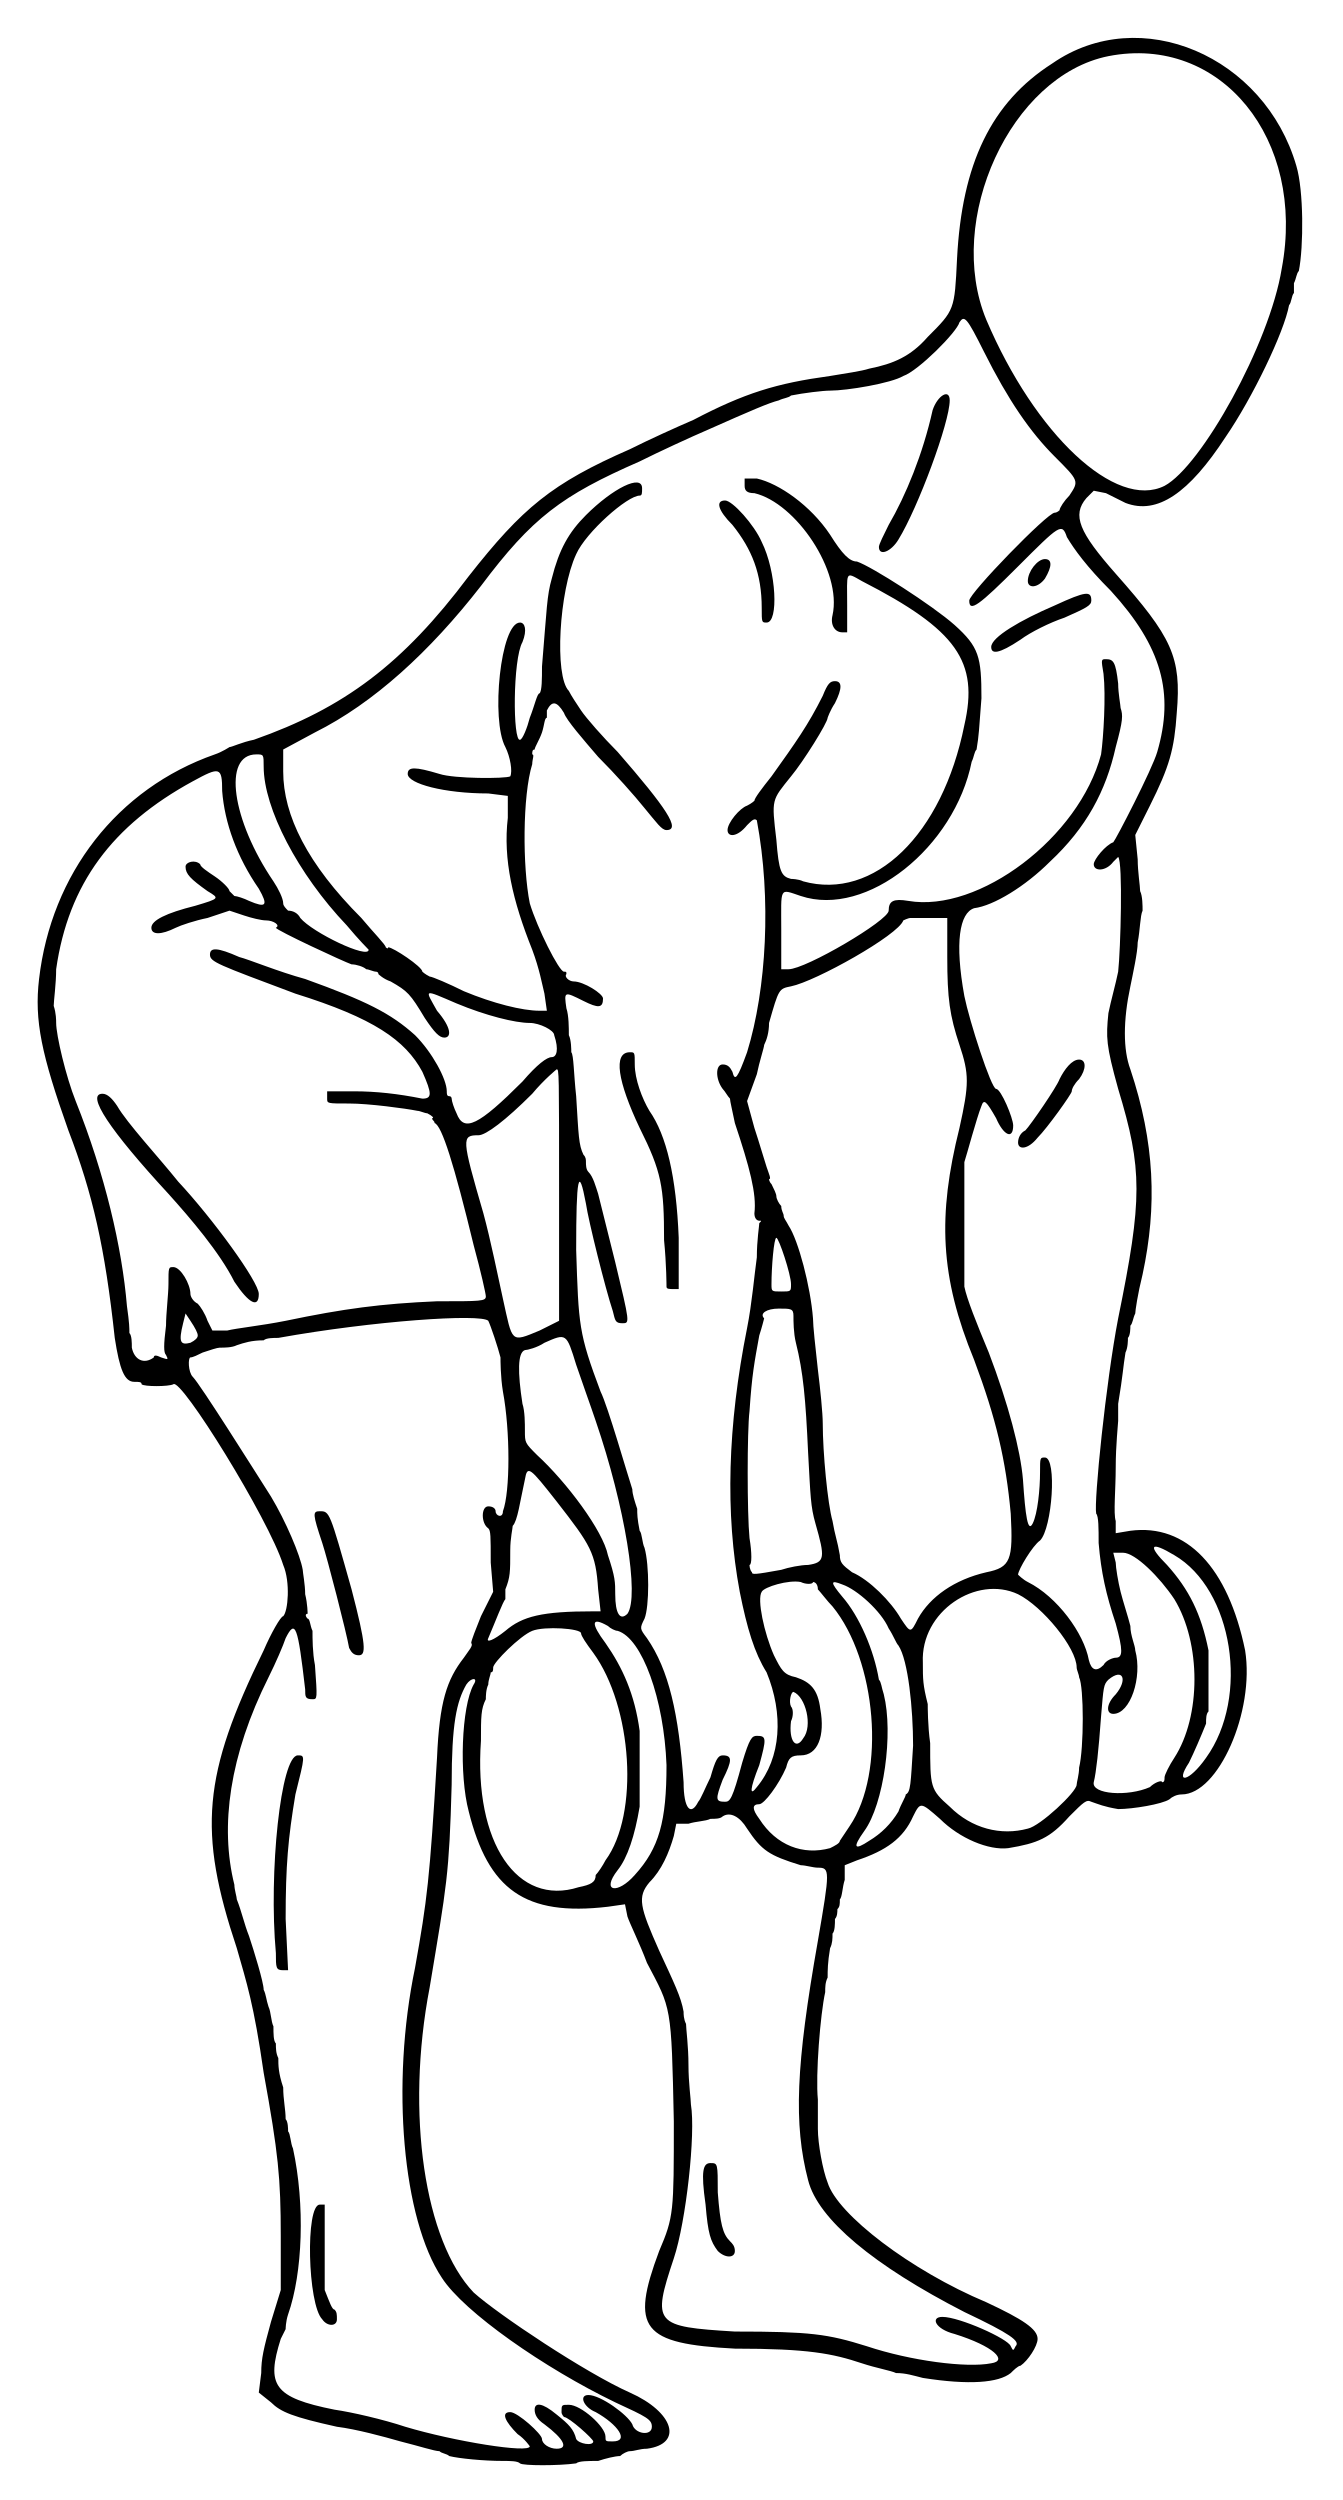
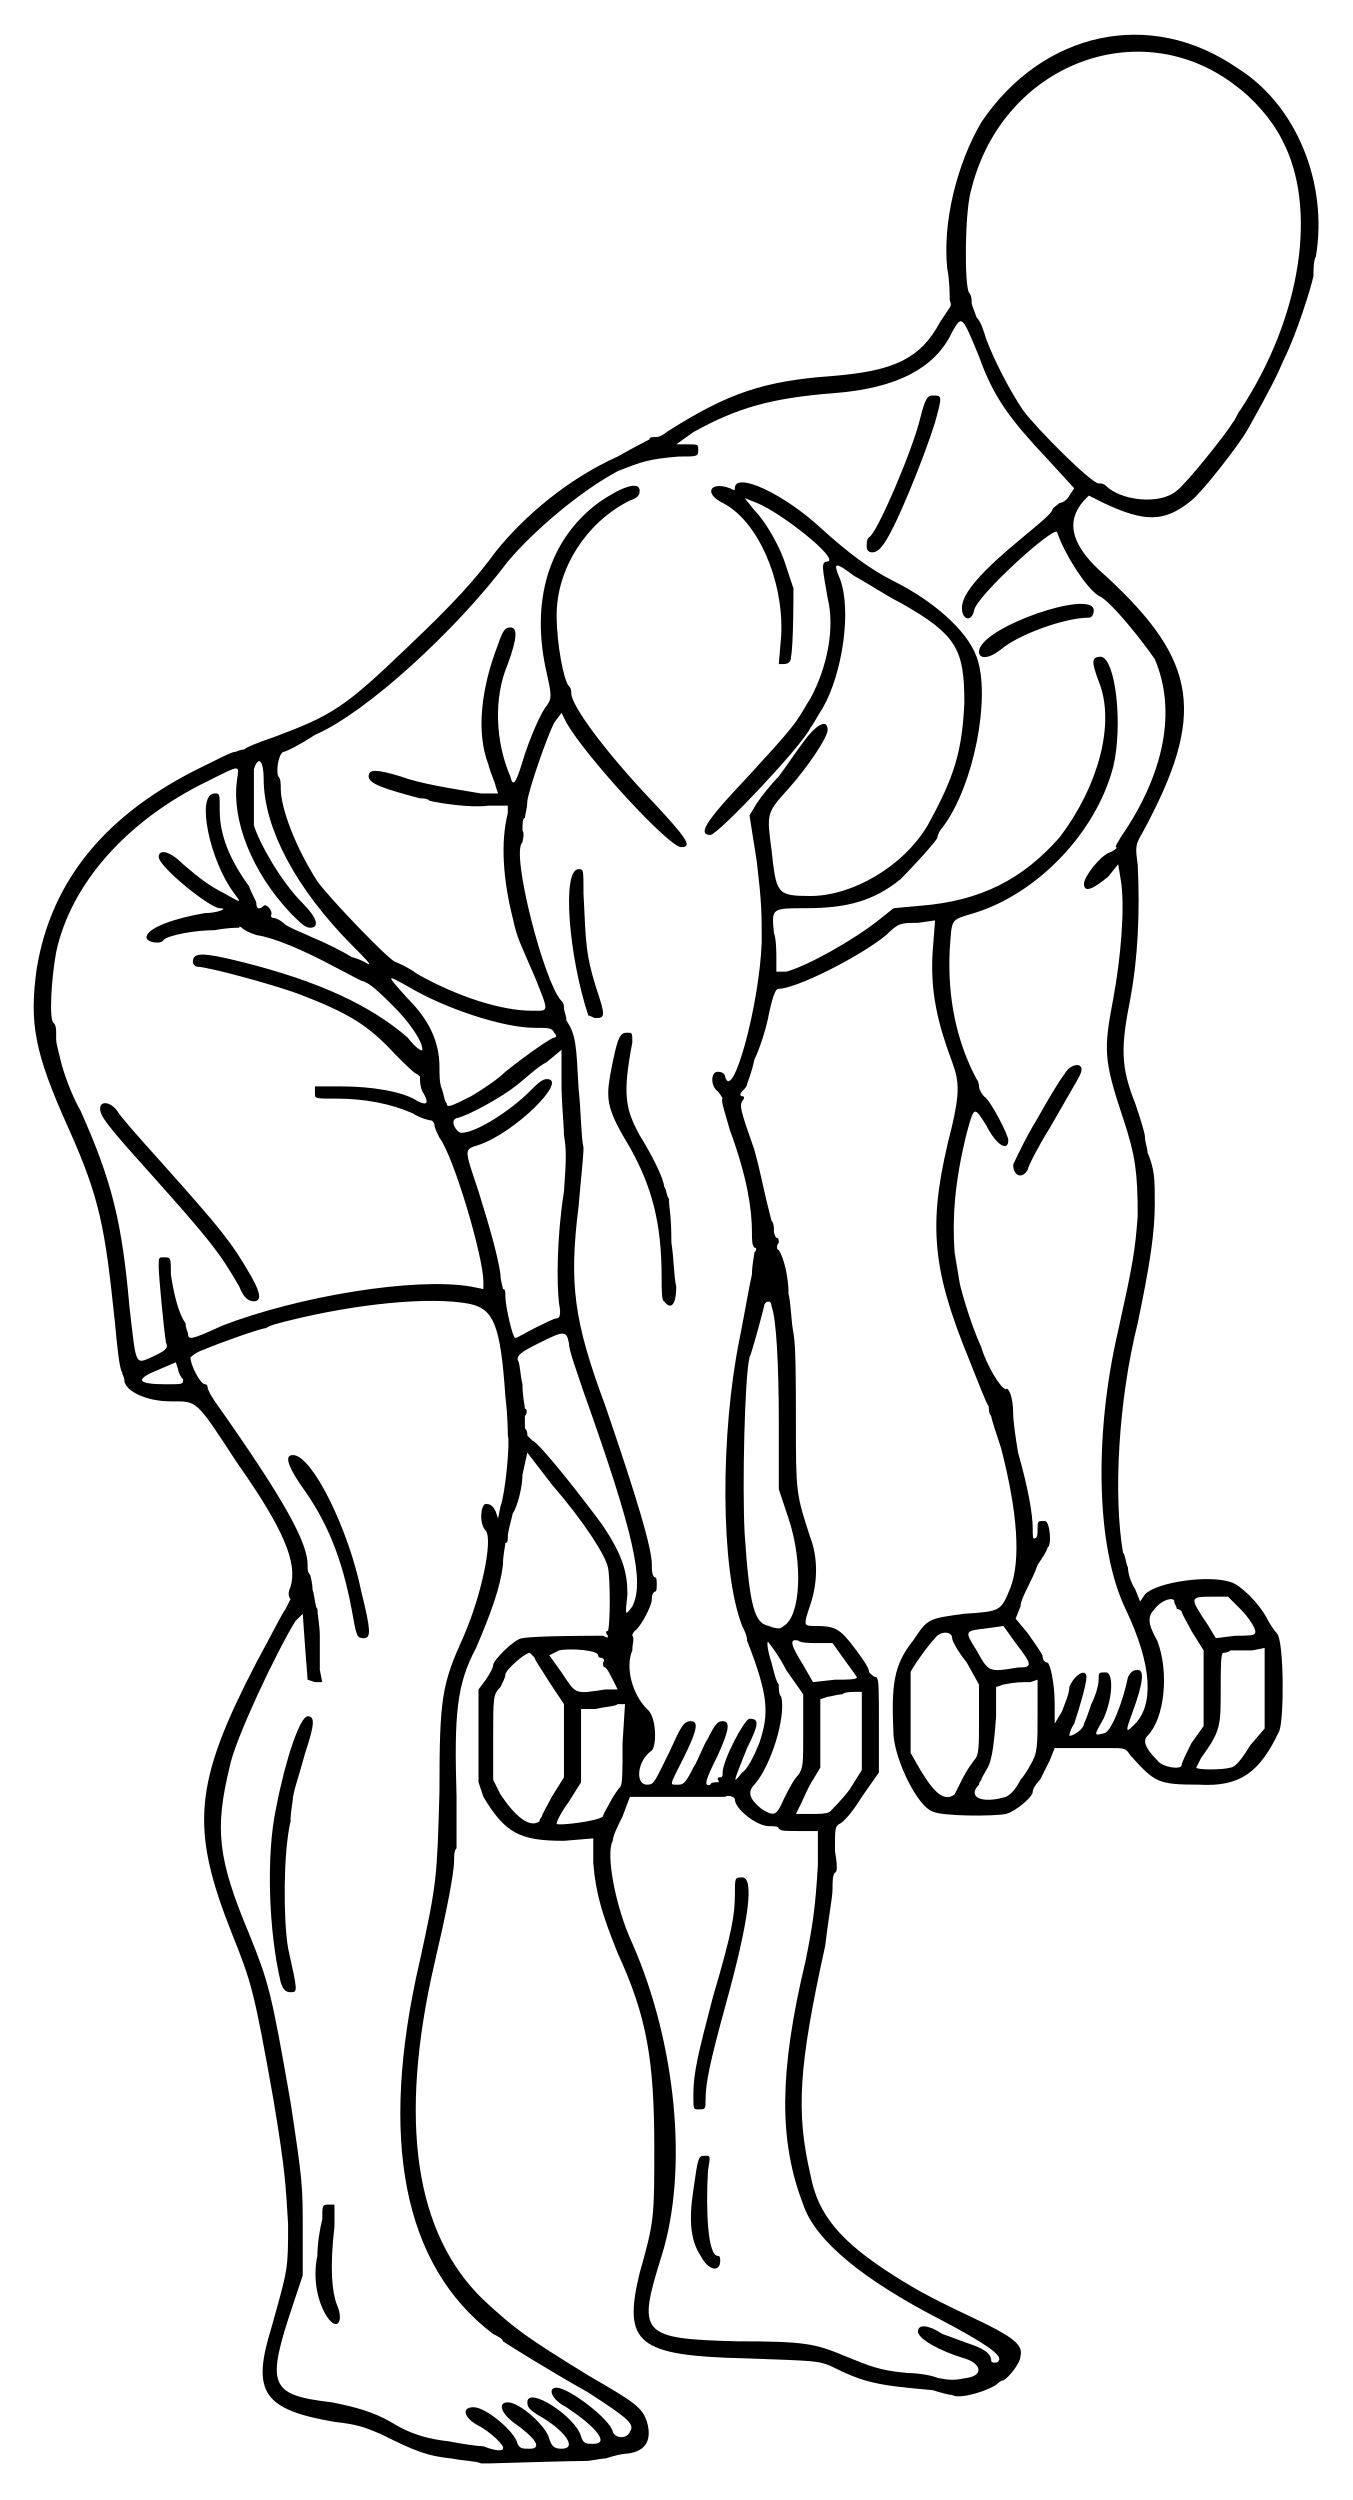
- <svg xmlns="http://www.w3.org/2000/svg" viewBox="0 0 550 1024" width="550" height="1024" role="img" aria-label="Dumbbell Romanian Deadlift">
-   <path fill="currentColor" fill-rule="evenodd" transform="translate(0 0)" d="M213 1009C212 1008 209 1008 206 1008C198 1008 188 1007 184 1006C183 1005 181 1005 180 1004C178 1004 172 1002 164 1000C157 998 146 995 138 994C120 990 115 988 111 984L106 980 L107 972C107 966 108 962 111 951L115 938 L115 916C115 892 114 882 108 849C104 821 101 812 97 798C81 750 83 727 108 676C111 669 115 662 116 662C118 660 119 648 116 641C110 622 74 564 71 567C69 568 59 568 58 567C58 566 57 566 55 566C51 566 49 561 47 548C43 511 38 489 28 463C17 432 14 418 16 401C21 358 48 323 88 309C91 308 94 306 94 306C95 306 99 304 104 303C141 290 165 272 192 236C214 208 226 198 258 184C266 180 277 175 284 172C305 161 318 157 340 154C346 153 353 152 356 151C366 149 373 146 380 138C391 127 391 127 392 106C394 67 406 42 431 26C467 1 518 23 531 68C534 78 534 101 532 111C531 112 531 114 530 116C530 117 530 119 530 120C529 121 529 124 528 125C526 136 513 163 502 179C487 202 474 211 461 206C459 205 455 203 453 202L448 201 L445 204C439 211 442 218 457 235C480 261 484 269 482 292C481 307 479 314 471 330L465 342 L466 352C466 357 467 363 467 365C468 367 468 371 468 373C467 375 467 381 466 386C466 390 464 399 463 404C460 418 460 430 463 438C473 468 474 494 468 522C466 530 465 537 465 538C464 540 464 542 463 543C463 544 463 547 462 548C462 549 462 552 461 554C460 560 460 563 458 575C458 577 458 581 458 582C458 583 457 592 457 601C457 610 456 620 457 623L457 628 L463 627C486 624 503 642 510 676C514 701 499 735 484 735C482 735 480 736 479 737C476 739 464 741 458 741C452 740 450 739 447 738C445 737 444 738 438 744C430 753 425 755 413 757C405 758 393 753 385 745C377 738 377 738 374 744C370 753 363 758 351 762L346 764 L346 770C345 773 345 777 344 778C344 780 344 781 343 782C343 783 343 785 342 786C342 788 342 791 341 792C341 794 341 796 340 798C339 804 339 807 339 810C338 812 338 814 338 816C336 825 334 850 335 860C335 864 335 869 335 872C335 878 337 889 339 894C343 907 373 930 404 943C419 950 425 954 425 958C425 961 421 967 418 969C417 969 415 971 414 972C409 976 397 977 378 974C374 973 371 972 367 972C365 971 359 970 353 968C341 964 331 962 301 962C263 960 258 954 270 922C276 908 276 906 276 869C275 821 275 823 265 804C262 796 258 788 257 785L256 780 L249 781C215 785 200 774 192 742C188 727 189 699 194 690C196 687 193 687 191 690C187 697 185 706 185 731C184 768 183 772 176 814C166 866 174 918 194 939C204 948 240 972 258 980C276 988 280 1001 265 1003C262 1003 260 1004 258 1004C257 1004 255 1005 254 1006C252 1006 248 1007 245 1008C241 1008 237 1008 236 1009C229 1010 214 1010 213 1009ZM217 1002C217 1002 215 999 212 997C207 992 205 988 209 988C212 988 222 997 222 999C222 1001 225 1003 228 1003C233 1003 231 999 223 993C220 991 219 989 219 987C219 984 222 984 228 989C233 993 235 995 236 999C237 1001 243 1002 243 1000C243 999 233 990 231 990C231 990 230 989 230 988C230 985 230 985 233 985C238 985 248 994 248 998C248 1000 248 1000 251 1000C258 1000 253 993 244 988C239 986 237 981 241 981C246 981 257 989 259 993C260 997 267 998 267 994C267 991 265 990 252 984C223 970 190 947 181 933C165 909 160 854 170 806C175 778 176 770 179 720C180 697 183 688 190 679C192 676 194 674 193 673C193 672 195 667 197 662L202 652 L201 640C201 629 201 627 200 626C197 624 197 617 200 617C202 617 203 618 203 619C203 621 206 622 206 619C209 611 209 586 206 570C205 564 205 557 205 556C204 552 201 543 200 541C197 538 153 541 114 548C112 548 109 548 108 549C103 549 100 550 97 551C95 552 92 552 90 552C89 552 86 553 83 554C81 555 79 556 78 556C77 556 77 562 79 564C82 567 104 602 111 613C117 623 123 637 124 643C124 644 125 649 125 653C126 657 126 661 126 661C125 661 125 662 126 663C127 663 127 666 128 668C128 671 128 677 129 682C130 696 130 696 128 696C125 696 125 695 125 692C122 666 121 663 117 671C116 674 113 681 110 687C94 719 90 748 96 772C96 774 97 777 97 778C99 783 100 788 102 793C104 799 108 812 108 815C109 817 109 819 110 822C111 824 111 828 112 830C112 833 112 836 113 837C113 839 113 841 114 843C114 846 114 849 116 855C116 860 117 864 117 868C118 869 118 872 118 873C119 874 119 878 120 880C125 903 124 931 118 948C117 951 117 954 117 954C117 954 116 956 115 958C109 977 112 982 137 987C144 988 157 991 166 994C186 1000 217 1005 217 1002ZM406 968C413 967 407 961 391 956C383 954 381 949 386 949C393 949 413 958 414 961C415 963 415 963 416 961C418 959 414 956 395 947C358 928 335 909 331 893C325 870 326 846 335 795C340 766 340 765 335 765C333 765 330 764 328 764C315 760 312 758 306 749C303 744 299 742 296 744C295 745 293 745 291 745C289 746 285 746 282 747L277 747 L276 752C274 759 271 766 266 771C261 777 262 781 270 799C276 812 279 818 280 824C280 825 280 827 281 829C281 831 282 838 282 846C282 853 283 860 283 862C285 874 281 910 276 925C267 952 268 953 301 955C332 955 339 956 355 961C373 967 396 970 406 968ZM132 950C126 944 125 903 131 903L133 903 L133 919C133 928 133 937 133 938C135 943 136 946 137 946C138 947 138 948 138 950C138 953 134 953 132 950ZM294 922C291 918 290 915 289 903C287 889 288 886 291 886C294 886 294 886 294 898C295 911 296 915 299 918C300 919 301 920 301 922C301 925 297 925 294 922ZM113 800C110 767 115 719 122 719C125 719 125 719 121 735C118 753 117 764 117 786L118 807 L116 807C113 807 113 806 113 800ZM237 773C242 772 244 771 244 768C245 767 247 764 248 762C262 743 259 699 243 677C240 673 238 670 238 669C238 667 223 666 218 668C213 670 202 681 202 683C202 684 202 685 201 685C201 686 200 688 200 690C199 692 199 695 199 696C197 700 197 703 197 713C194 755 212 781 237 773ZM260 768C270 757 273 746 273 723C272 696 263 671 253 668C252 668 250 667 249 666C242 662 242 665 248 673C255 683 260 694 262 709C262 714 262 737 262 740C260 752 257 761 253 766C246 775 253 776 260 768ZM340 757C342 756 344 755 344 754C344 754 346 751 348 748C363 726 359 680 341 658C339 656 336 652 335 651C335 649 334 648 333 648C333 649 330 649 328 648C323 647 313 650 312 652C310 655 313 669 317 678C320 684 321 686 326 687C332 689 335 692 336 700C338 711 335 719 328 719C324 719 323 720 322 724C319 731 313 739 311 739C308 739 308 741 311 745C318 756 329 760 340 757ZM356 754C361 751 365 747 368 742C369 739 371 736 371 735C373 734 373 731 374 715C374 700 372 680 368 674C367 673 366 670 364 667C361 660 351 651 345 649C340 647 340 648 345 654C352 662 358 676 360 688C361 689 361 691 362 694C366 710 362 739 354 750C349 757 350 758 356 754ZM421 749C426 748 441 734 441 731C441 730 442 727 442 724C444 716 444 691 442 687C442 686 441 684 441 683C441 675 427 658 417 653C400 645 377 660 378 681C378 688 378 690 380 698C380 699 380 707 381 714C381 732 381 733 389 740C398 749 410 752 421 749ZM286 738C287 737 289 732 291 728C293 721 294 719 296 719C300 719 300 721 296 729C293 737 293 738 297 738C299 738 300 737 304 722C307 712 308 711 310 711C314 711 314 712 311 723C307 733 307 736 310 732C320 720 321 702 314 685C309 677 306 667 303 652C297 620 298 584 306 544C308 534 309 522 310 515C310 508 311 502 311 501C312 500 312 500 311 500C310 500 309 499 309 497C310 489 307 478 301 460C300 455 299 451 299 450C298 449 297 447 296 446C293 442 293 436 296 436C298 436 299 437 300 439C301 443 302 442 306 431C314 405 316 368 310 336C309 335 308 336 306 338C302 343 298 343 298 340C298 337 303 331 306 330C308 329 309 328 309 328C309 327 312 323 316 318C326 304 331 297 337 285C339 280 340 279 342 279C345 279 345 282 342 288C340 291 339 294 339 294C339 296 329 312 324 318C316 328 316 327 318 344C319 357 320 359 324 360C324 360 327 360 329 361C358 369 386 342 395 297C401 271 392 258 353 238C346 234 347 234 347 248L347 259 L345 259C342 259 340 256 341 252C345 234 326 206 309 202C306 202 305 201 305 199L305 196 L310 196C319 198 332 207 340 219C345 227 348 230 351 230C357 232 382 248 391 256C401 265 402 269 402 286C401 299 401 301 400 307C399 308 399 310 398 312C391 347 355 376 328 367C319 364 320 363 320 381L320 397 L323 397C330 397 364 377 364 373C364 369 366 368 372 369C401 374 442 343 451 309C452 302 453 285 452 276C451 270 451 270 453 270C456 270 457 271 458 280C458 284 459 289 459 290C460 293 460 295 457 306C453 324 445 339 430 353C420 363 407 371 399 372C393 374 391 386 395 408C397 418 406 446 408 446C410 446 415 458 415 461C415 467 411 465 408 458C404 451 403 450 402 453C400 458 396 473 395 476C395 480 395 522 395 527C396 532 400 542 405 554C413 575 418 594 419 606C420 621 421 628 423 624C425 620 426 610 426 603C426 597 426 597 428 597C433 597 431 626 426 631C423 633 417 643 417 645C417 645 419 647 421 648C433 654 444 669 446 680C447 684 449 685 452 682C453 680 456 679 457 679C460 679 460 676 457 665C453 653 451 644 450 632C450 626 450 621 449 620C448 615 453 566 458 540C468 491 468 479 458 446C453 428 453 425 454 415C455 410 457 403 458 398C459 389 460 353 458 351C458 351 457 352 456 353C453 357 448 357 448 354C448 352 453 346 456 345C457 344 472 315 474 308C481 284 476 265 455 242C445 232 440 225 437 220C435 214 434 215 417 232C401 248 397 251 397 246C397 243 429 210 432 210C433 210 434 209 434 209C434 208 436 205 438 203C442 197 442 197 432 187C422 177 413 164 403 144C396 130 395 129 393 132C392 136 376 152 370 154C365 157 347 160 340 160C337 160 329 161 324 162C323 163 321 163 319 164C315 165 308 168 290 176C283 179 270 185 262 189C230 203 218 212 197 240C176 267 153 288 129 300L116 307 L116 316C116 334 126 354 148 376C153 382 158 387 158 388C158 388 159 389 159 388C161 388 173 396 173 398C173 398 174 399 176 400C177 400 184 403 190 406C202 411 214 414 221 414L224 414 L223 407C222 403 221 397 218 389C210 369 206 352 208 335L208 326 L200 325C182 325 167 321 167 317C167 314 170 314 180 317C186 319 207 319 209 318C210 316 209 310 207 306C201 295 205 255 213 255C215 255 216 258 214 263C210 270 210 304 213 303C214 303 216 298 217 294C219 289 220 284 221 284C222 283 222 278 222 273C224 249 224 244 226 237C229 225 233 218 240 211C251 200 263 194 263 200C263 202 263 203 262 203C257 203 240 218 236 227C229 242 227 277 233 283C234 285 236 288 238 291C240 294 247 302 253 308C273 331 279 340 273 340C271 340 269 337 264 331C260 326 252 317 245 310C239 303 232 295 231 292C228 287 226 287 224 291C224 292 224 294 224 294C223 294 223 297 222 300C221 303 219 306 219 307C218 307 218 308 218 309C219 309 218 311 218 313C214 326 214 355 217 370C220 380 229 398 231 398C232 398 232 398 232 399C231 400 233 402 235 402C239 402 247 407 247 409C247 413 245 413 239 410C231 406 231 406 232 413C233 416 233 421 233 424C234 426 234 430 234 431C235 432 235 440 236 449C237 465 237 469 239 473C240 474 240 475 240 476C240 477 240 479 241 480C243 482 244 486 245 489C246 493 249 505 252 517C258 542 258 542 255 542C252 542 252 541 251 537C248 528 241 500 240 493C237 477 236 482 236 512C237 543 237 546 246 570C249 576 257 604 259 610C259 612 260 615 261 618C261 620 261 622 262 627C263 628 263 632 264 634C266 641 266 658 264 663C262 667 262 667 265 671C274 684 278 702 280 730C280 741 283 744 286 738ZM471 732C473 730 476 729 476 730C477 730 477 729 477 728C477 727 479 723 481 720C492 703 492 673 481 655C475 646 465 636 460 636L456 636 L457 640C457 642 458 648 459 652C460 656 462 662 463 666C463 670 465 674 465 676C468 687 463 702 456 702C453 702 453 698 457 694C462 688 460 683 454 688C452 690 452 691 451 703C450 717 449 726 448 730C447 735 462 736 471 732ZM494 720C512 695 505 651 481 637C471 631 470 633 478 641C487 651 492 661 495 676C495 681 495 698 495 701C494 702 494 704 494 706C492 711 489 718 487 722C481 731 487 730 494 720ZM329 712C333 707 330 695 325 693C324 693 323 697 324 699C325 700 325 703 324 705C323 713 326 717 329 712ZM143 675C142 669 134 638 132 632C128 620 128 619 131 619C135 619 135 619 144 651C150 674 150 678 147 678C145 678 144 677 143 675ZM207 668C214 662 222 660 243 660L246 660 L245 651C244 636 242 633 228 615C217 601 216 600 215 606C213 615 212 623 210 625C210 626 209 630 209 635C209 644 209 646 207 651C207 652 207 653 207 655C206 656 203 664 200 671C199 673 202 672 207 668ZM376 663C381 654 391 647 404 644C414 642 415 639 414 620C412 598 408 581 399 557C385 523 384 498 393 462C397 444 397 440 393 428C389 416 388 409 388 392L388 376 L384 376C382 376 380 376 378 376C377 376 375 376 373 376C372 376 370 377 370 377C368 383 334 402 324 404C319 405 319 405 315 419C315 423 314 426 313 428C313 429 311 435 310 440L306 451 L309 462C311 468 313 475 314 478C315 481 316 483 315 483C315 483 315 484 316 485C317 487 318 489 318 490C318 491 319 493 320 494C320 496 321 497 321 498C321 499 322 500 323 502C327 508 332 527 333 540C333 543 334 552 335 561C336 569 337 579 337 583C337 595 339 616 341 623C342 629 343 631 344 637C344 640 345 641 349 644C356 647 365 656 369 663C373 669 373 669 376 663ZM257 661C262 654 256 617 244 582C242 576 238 565 236 559C232 546 232 546 223 550C220 552 216 553 215 553C212 554 212 562 214 575C215 578 215 583 215 586C215 591 215 591 220 596C232 607 247 627 249 637C252 646 252 648 252 653C252 661 254 664 257 661ZM320 643C323 642 328 641 331 641C338 640 338 638 334 624C332 617 332 613 331 595C330 573 329 562 326 550C325 546 325 541 325 539C325 536 324 536 319 536C314 536 311 538 313 540C313 540 312 544 311 547C309 558 308 563 307 578C306 586 306 620 307 630C308 636 308 641 307 641C307 641 307 643 308 644C308 645 309 645 320 643ZM63 556C63 555 64 555 66 556C69 557 69 557 68 555C67 554 67 551 68 543C68 538 69 530 69 526C69 519 69 519 71 519C74 519 78 526 78 530C78 531 79 533 81 534C82 535 84 538 85 541L87 545 L93 545C97 544 107 543 117 541C141 536 156 534 179 533C197 533 199 533 199 531C199 530 197 521 194 510C186 477 181 461 178 460C178 459 177 459 177 458C178 458 177 457 175 456C174 456 172 455 171 455C166 454 151 452 143 452C134 452 134 452 134 450L134 447 L145 447C154 447 163 448 173 450C177 450 177 448 173 439C166 426 153 417 121 407C89 395 86 394 86 391C86 388 89 388 98 392C102 393 114 398 125 401C150 410 160 415 170 424C177 431 183 442 183 447C183 448 183 449 184 449C185 449 185 450 185 450C185 451 186 454 187 456C190 464 196 461 214 443C220 436 224 433 226 433C228 433 229 430 227 424C227 422 221 419 217 419C211 419 199 416 187 411C173 405 174 405 179 414C185 421 185 425 182 425C180 425 178 423 174 417C168 407 167 406 160 402C157 401 155 399 155 399C155 398 154 398 154 398C153 398 151 397 150 397C149 396 146 395 144 395C141 394 113 381 113 380C115 379 112 377 109 377C107 377 103 376 100 375L94 373 L85 376C80 377 74 379 72 380C66 383 62 383 62 380C62 377 68 374 80 371C90 368 90 368 85 365C78 360 76 358 76 355C76 353 80 352 82 354C82 355 85 357 88 359C91 361 94 364 94 365C95 366 96 367 96 367C97 367 100 368 102 369C109 372 110 371 106 364C97 351 92 337 91 324C91 314 90 314 79 320C46 338 28 362 23 397C23 403 22 410 22 412C23 415 23 418 23 419C23 424 27 441 31 451C43 481 50 511 52 535C53 542 53 544 53 546C54 547 54 550 54 552C55 557 59 559 63 556ZM81 547C81 546 80 544 78 541L76 538 L75 542C73 550 74 551 78 550C80 549 81 548 81 547ZM221 545L229 541 L229 492C229 438 229 438 228 438C228 438 223 442 218 448C207 459 199 465 196 465C189 465 189 466 198 497C201 508 204 523 206 532C210 550 209 550 221 545ZM96 525C90 513 78 499 69 489C45 463 35 448 42 448C44 448 46 450 48 453C52 460 65 474 73 484C87 499 106 525 106 530C106 536 102 534 96 525ZM324 526C324 522 319 507 318 507C317 507 316 519 316 526C316 529 316 529 320 529C324 529 324 529 324 526ZM273 527C273 527 273 518 272 508C272 486 271 480 262 462C253 443 251 431 258 431C260 431 260 431 260 436C260 442 263 450 266 455C273 465 277 482 278 507L278 528 L276 528C274 528 273 528 273 527ZM417 468C417 466 418 464 420 463C422 461 433 445 434 442C436 438 439 434 442 434C445 434 445 438 442 442C440 444 439 446 439 447C439 448 429 462 425 466C421 471 417 471 417 468ZM151 389C151 389 147 385 142 379C122 358 108 331 108 314C108 309 108 309 105 309C91 309 95 336 112 361C114 364 116 368 116 370C116 371 117 372 118 373C120 373 122 374 123 376C128 382 151 393 151 389ZM406 265C406 261 418 254 432 248C445 242 447 242 447 246C447 248 445 249 436 253C430 255 422 259 418 262C409 268 406 268 406 265ZM312 249C312 235 308 225 300 215C294 209 293 205 297 205C300 205 309 215 312 222C318 234 319 255 314 255C312 255 312 255 312 249ZM421 238C421 234 425 229 428 229C431 229 431 232 428 237C425 241 421 241 421 238ZM360 224C360 223 362 219 364 215C371 203 378 186 382 168C384 162 389 159 389 164C389 173 376 208 368 221C365 226 360 228 360 224ZM477 199C492 191 520 141 525 110C535 57 500 14 454 23C414 31 387 90 404 131C424 178 457 209 477 199Z" />
+ <svg xmlns="http://www.w3.org/2000/svg" viewBox="0 0 554 1024" width="554" height="1024" role="img" aria-label="Dumbbell Romanian Deadlift">
+   <path fill="currentColor" fill-rule="evenodd" transform="translate(0 0)" d="M197 1009C195 1008 190 1008 185 1007C175 1006 170 1004 156 997C149 994 146 993 137 992C108 987 103 980 111 954C118 929 118 930 118 911C117 895 117 890 112 860C104 815 103 812 95 792C78 749 79 731 105 681C111 670 116 660 117 659C118 657 119 655 119 655C118 654 118 652 119 650C122 640 116 626 97 599C80 573 81 574 70 574C60 574 52 570 51 566C51 564 50 563 50 562C49 561 48 552 47 541C43 503 41 491 28 462C14 431 12 419 15 397C21 360 44 333 83 314C89 311 95 308 96 308C97 308 98 307 100 307C101 306 106 304 112 302C136 293 141 290 167 265C186 247 195 237 203 226C215 211 233 196 253 187C260 183 266 180 266 180C266 179 267 179 269 179C270 179 272 178 273 177C298 161 313 156 341 154C366 152 377 147 385 132C387 129 389 126 389 126C389 126 390 125 389 123C389 121 389 115 388 110C386 91 392 67 402 50C427 13 471 3 507 28C531 43 544 75 539 105C538 107 538 110 538 113C537 118 531 137 526 147C523 154 520 160 511 176C507 183 492 202 488 205C477 214 469 214 452 206L446 203 L444 205C436 214 439 224 453 236C491 271 494 293 468 341C465 346 465 347 466 354C467 374 466 393 463 409C459 429 459 437 465 452C467 458 469 464 469 466C469 468 470 470 470 472C473 479 473 483 473 493C473 505 471 518 466 542C458 574 456 613 460 636C461 637 461 640 462 642C462 644 463 648 465 651L467 656 L469 653C474 648 495 645 504 648C508 649 516 657 519 663C520 665 522 668 523 669C526 672 526 704 524 709C516 726 508 732 491 731C474 731 473 730 463 719C461 716 461 716 454 716C451 716 444 716 440 716L432 716 L430 721C429 723 427 727 426 729C424 731 423 733 423 734C423 736 416 742 412 743C407 744 386 744 382 742C376 740 367 722 366 711C365 690 366 682 374 672C380 663 380 663 395 661C410 660 410 660 414 650C418 639 417 620 410 593C408 587 406 581 406 580C405 579 405 577 405 576C404 575 401 567 397 557C381 518 380 500 390 461C393 448 393 443 390 435C384 419 381 406 382 390L383 377 L376 378C369 378 368 378 363 383C352 392 326 405 319 405C318 405 317 406 315 415C314 421 311 430 309 434C308 439 306 444 306 444C306 445 305 446 304 447C303 448 303 449 304 449C305 449 305 450 304 451C303 453 303 454 309 471C311 478 313 488 314 492C315 496 316 500 316 500C317 501 317 503 317 504C317 506 318 507 318 507C319 507 319 508 319 509C318 510 318 512 319 512C321 515 323 523 323 530C324 534 324 541 325 546C326 551 326 567 326 582C326 611 326 612 332 630C335 638 335 648 332 657C329 666 329 666 334 666C342 666 344 667 350 675C353 679 356 683 356 685C357 686 358 687 359 687C360 688 360 691 360 707L360 726 L353 736C350 741 346 746 344 747C342 748 342 749 342 758C343 764 343 767 342 767C341 768 341 771 341 774C341 777 339 788 338 797C327 847 326 865 332 891C335 907 344 918 366 932C377 939 383 942 404 952C416 958 419 961 418 965C418 968 413 974 411 975C410 975 409 976 409 976C406 979 393 983 390 981C389 981 385 980 382 979C359 977 354 976 340 969C335 967 334 967 306 966C261 965 255 960 262 931C268 910 268 908 268 880C268 844 265 826 253 800C247 785 244 776 243 763L243 753 L231 754C213 754 207 751 198 736L196 730 L196 712L196 692 L199 688C201 685 202 683 202 682C202 680 211 671 214 671C219 670 244 670 247 670C249 671 249 671 249 670C248 669 248 668 249 668C250 666 250 646 249 642C248 637 239 623 226 608L216 595 L214 604C214 609 212 617 210 620C209 624 208 628 208 629C208 631 208 632 207 632C207 633 206 637 206 641C205 650 201 661 195 675C187 690 186 702 187 736C187 748 187 757 187 757C186 758 186 760 186 762C186 768 182 787 178 804C163 869 170 915 198 942C211 954 215 957 241 973C260 984 263 986 265 992C267 999 265 1004 257 1005C255 1005 251 1006 248 1007C246 1007 242 1008 240 1008C233 1008 202 1009 201 1009C201 1009 199 1009 197 1009ZM206 1003C207 1002 201 996 195 993C190 990 189 986 194 986C199 986 211 996 212 1001C213 1003 214 1003 217 1003C222 1003 220 999 210 992C205 988 204 984 208 984C213 984 224 994 225 999C226 1002 227 1003 230 1003C237 1003 231 995 220 989C217 987 216 986 216 984C216 977 236 990 238 998C239 1001 240 1001 243 1001C250 1001 244 994 232 986C226 983 224 978 228 978C233 978 250 991 251 996C252 999 257 999 258 996C260 993 258 991 241 980C225 971 209 961 206 959C206 958 204 957 202 956C165 928 155 876 172 803C179 771 179 769 180 734C180 695 181 690 190 670C197 654 202 631 199 627C196 624 197 616 199 616C201 616 202 617 203 619L204 622 L205 617C207 612 209 590 208 588C208 587 208 580 207 572C205 542 202 536 192 534C176 531 146 534 118 541C114 542 110 543 109 544C107 544 90 550 83 553C80 554 78 556 78 556C78 559 82 567 84 567C84 567 85 567 85 568C85 569 86 571 88 574C117 615 126 632 126 641C126 643 126 644 127 645C127 645 128 648 128 651C129 654 129 658 130 659C130 661 131 666 131 670C131 675 131 681 131 684L132 689 L129 689L126 688 L125 675L124 661 L121 664C113 677 96 713 94 724C88 749 89 761 102 792C110 812 111 815 119 861C124 894 124 895 124 914L124 932 L120 944C109 977 110 981 136 984C146 986 153 988 160 992C168 997 175 999 184 1000C189 1001 196 1002 198 1002C203 1004 206 1004 206 1003ZM396 974C403 973 402 968 395 966C385 963 376 958 376 955C376 952 380 952 386 956C389 957 394 959 397 960C403 962 406 964 406 967C406 968 409 968 409 967C411 965 404 960 385 950C354 934 334 918 329 903C319 877 319 849 330 803C333 788 334 781 335 764L335 750 L329 750C321 750 320 750 319 749C319 748 317 748 315 748C310 748 301 741 301 737C301 736 298 735 297 736C296 736 287 736 276 736L258 736 L255 744C253 748 251 752 251 754C248 759 252 781 259 796C277 837 282 889 271 924C261 956 262 958 302 959C330 959 334 960 346 965C356 969 360 971 372 972C376 972 382 973 384 974C389 975 391 975 396 974ZM134 949C130 943 128 933 130 924C130 919 131 913 132 909C132 903 132 903 135 903L137 903 L137 912C135 929 136 939 138 944C141 951 138 955 134 949ZM287 924C283 918 282 910 284 897C286 883 286 883 289 883C291 883 291 883 290 889C289 906 290 924 294 924C295 924 295 925 295 926C295 931 290 930 287 924ZM284 858C284 849 286 841 292 818C300 791 301 784 301 776C301 769 301 769 304 769C309 769 307 786 297 822C291 844 289 853 289 860C289 864 289 864 286 864C284 864 284 864 284 858ZM115 812C110 791 109 760 113 741C117 720 123 703 126 703C129 703 129 706 125 718C122 729 121 731 120 736C120 738 119 742 119 746C116 759 116 786 118 798C122 816 122 816 119 816C117 816 116 815 115 812ZM221 746C221 745 222 744 222 744C222 743 224 740 226 736L231 728 L231 713L231 698 L225 689C222 684 219 680 219 679C219 679 218 678 217 677C215 677 207 684 207 686C207 687 206 689 205 691C202 694 202 695 202 712L202 729 L205 735C211 744 217 749 221 746ZM247 744C247 743 249 740 250 738C251 736 253 733 254 732C255 731 255 726 255 714L256 698 L253 698C252 699 248 699 244 700L238 700 L238 715L238 730 L233 738C230 742 228 746 228 747C228 748 245 746 247 744ZM321 737C323 733 325 729 327 727C329 724 329 723 329 709L329 694 L322 684C319 678 315 673 315 673C314 671 314 675 316 681C317 685 318 689 319 690C319 692 319 694 320 695C322 703 316 723 309 731C306 734 307 737 312 741C317 744 318 744 321 737ZM340 742C341 741 345 737 348 733L353 725 L353 709L353 693 L350 693C349 693 346 693 345 694C343 694 340 695 339 695L336 696 L336 710L336 724 L333 729C331 732 329 737 328 739L326 743 L332 743C335 743 339 743 340 742ZM412 736C414 735 416 733 418 729C419 728 421 725 422 723C425 718 425 716 425 700L425 688 L422 689C418 689 416 689 411 690L408 691 L408 703C407 717 406 722 404 725C403 727 402 728 402 729C402 729 401 730 401 731C396 736 402 739 412 736ZM391 735C391 735 392 733 393 731C395 727 396 725 399 721C401 719 401 716 401 704L401 690 L396 681C392 676 390 672 390 671C390 668 385 668 383 671C380 674 373 684 373 685C373 685 373 693 373 702L373 718 L377 725C383 735 387 738 391 735ZM274 718C279 707 280 705 283 705C286 705 286 708 280 720C274 732 274 731 278 731C280 731 281 730 284 724C286 721 288 715 290 712C293 706 294 705 296 705C299 705 299 708 294 719C289 729 288 732 291 731C291 730 293 730 294 730C294 730 295 730 294 729C294 728 294 728 295 728C296 728 296 727 296 726C296 721 305 704 307 704C311 704 311 706 306 716C300 731 300 731 304 726C306 725 309 719 311 714C315 702 315 695 306 672C306 670 305 668 304 666C295 643 295 587 303 548C305 538 307 526 308 522C308 518 309 514 309 513C310 512 310 511 309 511C308 510 308 508 308 505C308 495 306 482 299 463C297 456 295 450 296 450C296 450 295 448 294 447C291 445 291 439 294 439C296 439 297 440 297 441C300 452 311 412 312 386C312 374 312 370 310 353L307 334 L310 329C312 326 316 321 319 318C322 314 326 308 329 304C334 297 339 294 339 299C339 302 331 314 323 323C314 333 314 333 316 348C318 366 318 367 332 367C349 367 370 355 380 338C391 318 394 308 395 288C395 266 392 260 369 247C363 244 354 238 350 236C342 230 341 230 344 237C349 250 345 276 337 290C335 293 333 297 332 298C329 305 294 342 291 342C286 342 289 337 299 326C312 312 325 298 327 294C328 293 330 289 332 286C339 273 342 257 339 245C337 233 336 230 339 230C344 229 320 210 310 206L305 204 L309 209C314 214 320 225 322 232C324 238 324 238 325 241C325 244 325 264 324 269C324 271 323 272 321 272L319 272 L320 260C321 237 310 213 296 206C288 202 291 197 299 200C301 201 301 201 301 200C301 193 321 202 337 217C347 226 356 233 366 238C382 246 396 258 400 269C406 285 399 322 386 339C385 340 384 342 384 343C384 344 374 355 369 360C358 369 347 372 330 372C316 372 316 372 317 382C318 385 318 390 318 393L318 398 L322 398C330 396 350 385 361 376L366 372 L377 371C402 369 419 360 434 343C450 322 457 296 450 279C447 271 447 269 451 269C457 270 460 297 456 314C449 341 425 366 399 374C389 377 390 376 389 389C388 409 392 427 400 442C401 443 401 445 401 445C401 446 402 448 403 449C406 451 413 465 413 467C413 472 408 469 404 461C399 453 399 453 396 464C391 484 390 499 391 513C392 519 393 525 393 525C393 526 397 541 402 552C404 559 410 569 412 569C413 568 415 572 415 579C415 582 416 589 417 595C421 609 423 620 423 626C423 629 423 631 424 630C425 630 425 628 425 626C425 623 425 623 428 623C430 623 431 633 429 634C429 635 427 638 425 641C424 644 422 648 421 650C420 652 418 656 418 658L416 663 L421 669C423 672 426 676 427 678C427 680 428 681 429 681C430 681 432 689 432 698L432 706 L435 701C436 698 438 694 438 691C440 686 445 683 445 687C445 690 442 700 440 706C438 709 438 711 438 711C440 711 444 708 444 706C445 704 446 701 447 698C449 694 450 690 450 688C450 685 450 685 453 685C456 685 456 695 452 704C448 711 448 711 452 710C455 710 460 697 462 687C463 685 464 684 466 684C469 684 468 690 464 701C461 709 461 710 464 707C473 699 472 682 461 659C449 634 448 588 458 545C464 518 465 512 466 498C466 480 465 473 460 458C452 434 452 430 456 409C459 393 461 371 459 360L458 354 L454 359C448 364 444 366 444 362C444 359 451 350 455 349C457 348 458 347 457 347C457 346 458 345 459 343C477 317 482 291 473 270C469 264 455 246 450 244C445 241 436 227 433 218C432 215 400 244 399 250C398 255 394 254 394 249C394 243 402 234 419 220C425 215 430 211 431 209C431 208 433 207 434 206C435 206 437 205 438 203L440 200 L429 188C414 172 407 163 401 146C394 129 394 129 390 136C383 151 367 159 342 161C316 163 302 167 284 177L277 182 L281 182C286 182 286 182 286 184C286 187 286 187 278 187C266 188 263 189 253 193C238 201 219 217 208 230C187 258 150 292 129 301C123 305 117 308 116 308C114 309 113 316 114 318C115 319 115 321 115 323C115 331 121 347 130 361C135 368 160 394 162 394C162 394 167 396 171 399C187 408 205 414 218 414C225 414 225 415 219 400C213 386 212 385 210 376C206 360 205 345 208 333L208 330 L200 330C193 331 180 329 176 328C175 327 173 327 172 327C157 323 151 321 151 318C151 315 154 315 164 318C172 321 185 323 197 325L204 325 L203 322C203 321 201 317 200 313C195 300 197 282 204 264C206 258 207 257 209 257C212 257 212 261 208 272C202 286 203 304 209 318C210 322 211 322 214 312C217 302 222 291 224 289C226 286 226 285 224 276C217 246 225 221 245 206C255 199 262 197 262 201C262 203 261 204 258 205C240 214 228 233 228 252C228 264 231 279 233 281C234 282 234 283 234 284C234 289 248 308 267 328C281 343 284 347 279 347C274 347 240 310 232 296L230 292 L227 296C224 302 217 322 216 328C216 331 215 334 215 335C214 335 214 338 214 340C215 342 214 344 214 345C209 349 223 403 230 410C231 411 231 412 231 413C231 414 232 416 232 418C236 424 236 428 237 446C238 455 238 466 239 470C239 474 238 482 237 494C233 526 235 541 248 576C261 614 267 634 267 641C267 643 267 645 268 646C269 646 269 647 269 649C269 651 269 652 268 652C267 653 267 654 267 655C267 658 262 667 260 668C260 668 259 669 259 670C260 671 259 673 259 676C256 683 259 694 265 700C269 703 269 715 267 717C261 721 260 731 265 731C268 731 268 730 274 718ZM504 724C506 724 509 720 512 715L518 708 L518 691L518 675 L513 676C510 676 506 676 504 676C503 677 501 677 501 677C500 677 500 684 500 692C500 707 500 709 492 720C491 722 490 724 490 724C490 725 501 725 504 724ZM484 723C484 722 486 718 488 714L493 707 L493 691L493 676 L488 668C486 664 484 661 484 660C484 660 483 659 482 659C482 658 481 657 481 656C481 654 476 655 473 659C470 662 470 665 474 672C479 685 477 704 470 711C468 713 469 716 474 721C476 724 484 725 484 723ZM248 692L253 692 L251 688C250 686 249 684 248 683C247 683 247 682 247 681C248 680 247 679 246 679C246 679 245 679 245 678C245 676 234 675 229 676L225 678 L230 685C236 694 235 694 248 692ZM351 687C351 687 349 684 346 680L341 673 L335 673C332 673 328 673 327 672C323 671 324 674 329 682L333 689 L342 688C347 688 351 688 351 687ZM417 683C423 683 423 682 416 673L411 666 L404 667C395 668 395 668 400 676C405 685 405 685 417 683ZM144 659C140 638 134 623 123 608C117 599 117 596 120 596C128 596 143 627 148 652C152 668 152 671 149 671C146 671 146 670 144 659ZM514 669C515 668 512 663 508 659L503 654 L497 654C487 654 487 654 495 666L498 671 L506 670C510 670 514 670 514 669ZM321 666C328 662 329 640 323 622L319 610 L319 583C319 559 318 540 316 535C316 532 313 533 313 535C312 539 308 554 307 556C305 564 304 609 305 628C307 658 309 665 315 666C317 667 319 667 319 667C319 667 320 667 321 666ZM259 658C264 648 260 629 239 570C236 561 233 553 233 550C232 545 231 545 221 550C213 554 212 555 212 557C213 558 213 563 214 567C214 572 215 576 215 577C216 577 216 579 215 580C215 582 215 584 215 585C216 586 216 587 216 588C216 588 217 589 218 590C221 591 239 614 247 625C255 637 257 644 257 653C256 662 256 662 259 658ZM75 565C74 564 73 562 73 561L72 558 L65 561C55 565 56 567 68 567C75 567 75 567 75 565ZM64 555C68 553 69 552 68 550C67 544 65 522 65 519C65 515 65 515 67 515C70 515 70 515 70 522C71 529 73 538 76 542C76 544 77 546 77 546C77 549 78 549 91 543C122 531 170 523 193 527L198 528 L198 525C198 515 186 474 180 466C179 464 178 462 178 461C178 460 177 459 177 459C176 459 172 458 169 456C160 452 149 450 138 450C129 450 129 450 129 448L129 445 L140 445C152 445 165 447 171 451C175 453 176 452 173 447C172 445 172 442 172 441C172 441 171 440 171 440C170 440 166 436 162 432C151 420 143 415 122 407C111 403 85 396 81 396C80 396 79 395 79 394C79 390 83 390 99 394C131 402 152 412 167 425C170 429 173 431 173 430C173 426 167 418 161 412C152 403 151 403 149 402C148 402 143 399 137 396C124 389 112 384 105 383C102 382 100 381 99 380C99 380 98 379 98 380C97 380 93 380 88 381C80 381 69 383 67 385C66 387 60 386 60 384C60 380 72 376 84 374C89 374 94 372 90 372C86 372 65 355 65 351C65 348 69 348 75 354C82 360 86 363 92 366C99 370 99 370 96 366C86 353 80 325 88 325C90 325 90 325 90 332C90 342 94 352 102 363C103 366 105 369 105 370C105 372 106 373 108 371C109 370 112 373 111 375C111 376 112 376 112 376C113 376 115 377 116 378C118 380 124 382 128 384C133 386 141 390 144 392C148 393 151 395 151 395C152 395 149 392 145 388C121 364 108 339 108 319C108 312 106 309 104 315C104 318 104 334 104 338C106 345 115 361 124 370C130 376 131 380 127 380C125 380 123 378 119 374C103 357 95 336 97 320C98 313 99 313 85 320C52 336 29 362 23 390C21 401 20 418 22 419C23 420 23 422 23 423C23 424 23 426 23 426C23 427 24 431 25 435C26 439 29 448 33 455C46 484 50 501 53 535C56 561 55 559 64 555ZM219 544C223 542 227 540 228 540C229 540 230 539 229 534C228 526 228 507 231 488C232 474 232 471 231 465C231 461 230 452 230 444L230 430 L224 435C220 437 215 442 211 445C206 449 192 457 187 458C184 459 187 464 189 464C195 464 209 455 217 447C220 444 222 442 224 442C233 442 211 464 196 469C190 471 190 470 196 488C201 504 204 515 205 522C205 525 206 527 206 528C207 528 207 529 207 531C207 535 210 548 211 548C212 548 215 546 219 544ZM272 533C271 533 271 528 271 523C271 501 267 486 258 470C249 455 248 451 250 440C253 424 254 423 257 423C259 423 259 423 259 427C255 448 256 454 262 465C267 473 272 483 272 486C273 487 273 490 274 491C274 495 275 497 275 509C276 515 276 523 277 527C277 534 275 537 272 533ZM98 527C90 513 86 508 61 480C43 460 41 457 41 454C41 451 45 451 48 455C49 457 57 466 66 476C91 504 95 509 103 523C107 530 107 533 104 533C102 533 100 532 98 527ZM415 477C416 475 419 468 425 458C430 449 435 441 436 440C438 436 443 435 443 438C443 440 442 441 430 462C425 470 421 478 421 479C419 483 415 482 415 477ZM193 449C198 446 204 442 207 439C217 431 226 425 227 425C228 425 228 424 227 423C226 421 225 421 219 421C206 421 182 413 167 404C158 399 158 399 167 409C176 418 180 427 180 437C180 440 180 444 181 446C182 449 182 451 183 452C183 454 185 453 193 449ZM241 416C233 392 230 356 237 356C239 356 239 356 239 366C240 387 240 391 244 404C248 416 248 417 244 417C243 417 242 416 241 416ZM401 267C401 257 448 241 448 250C448 252 447 253 446 253C436 253 417 260 410 266C405 270 401 270 401 267ZM355 224C355 222 355 221 356 220C359 219 374 184 377 171C379 163 380 162 382 162C386 162 386 162 383 173C379 186 366 219 361 224C359 227 355 227 355 224ZM482 201C486 198 502 178 505 173C506 172 507 169 508 168C533 130 540 85 525 57C521 49 513 40 506 35C467 5 411 26 398 77C395 86 395 118 397 120C398 121 398 123 398 124C398 125 399 127 400 130C402 132 403 136 404 139C407 147 413 159 419 168C425 176 447 198 450 198C451 198 452 198 453 199C459 205 475 207 482 201Z" />
</svg>
